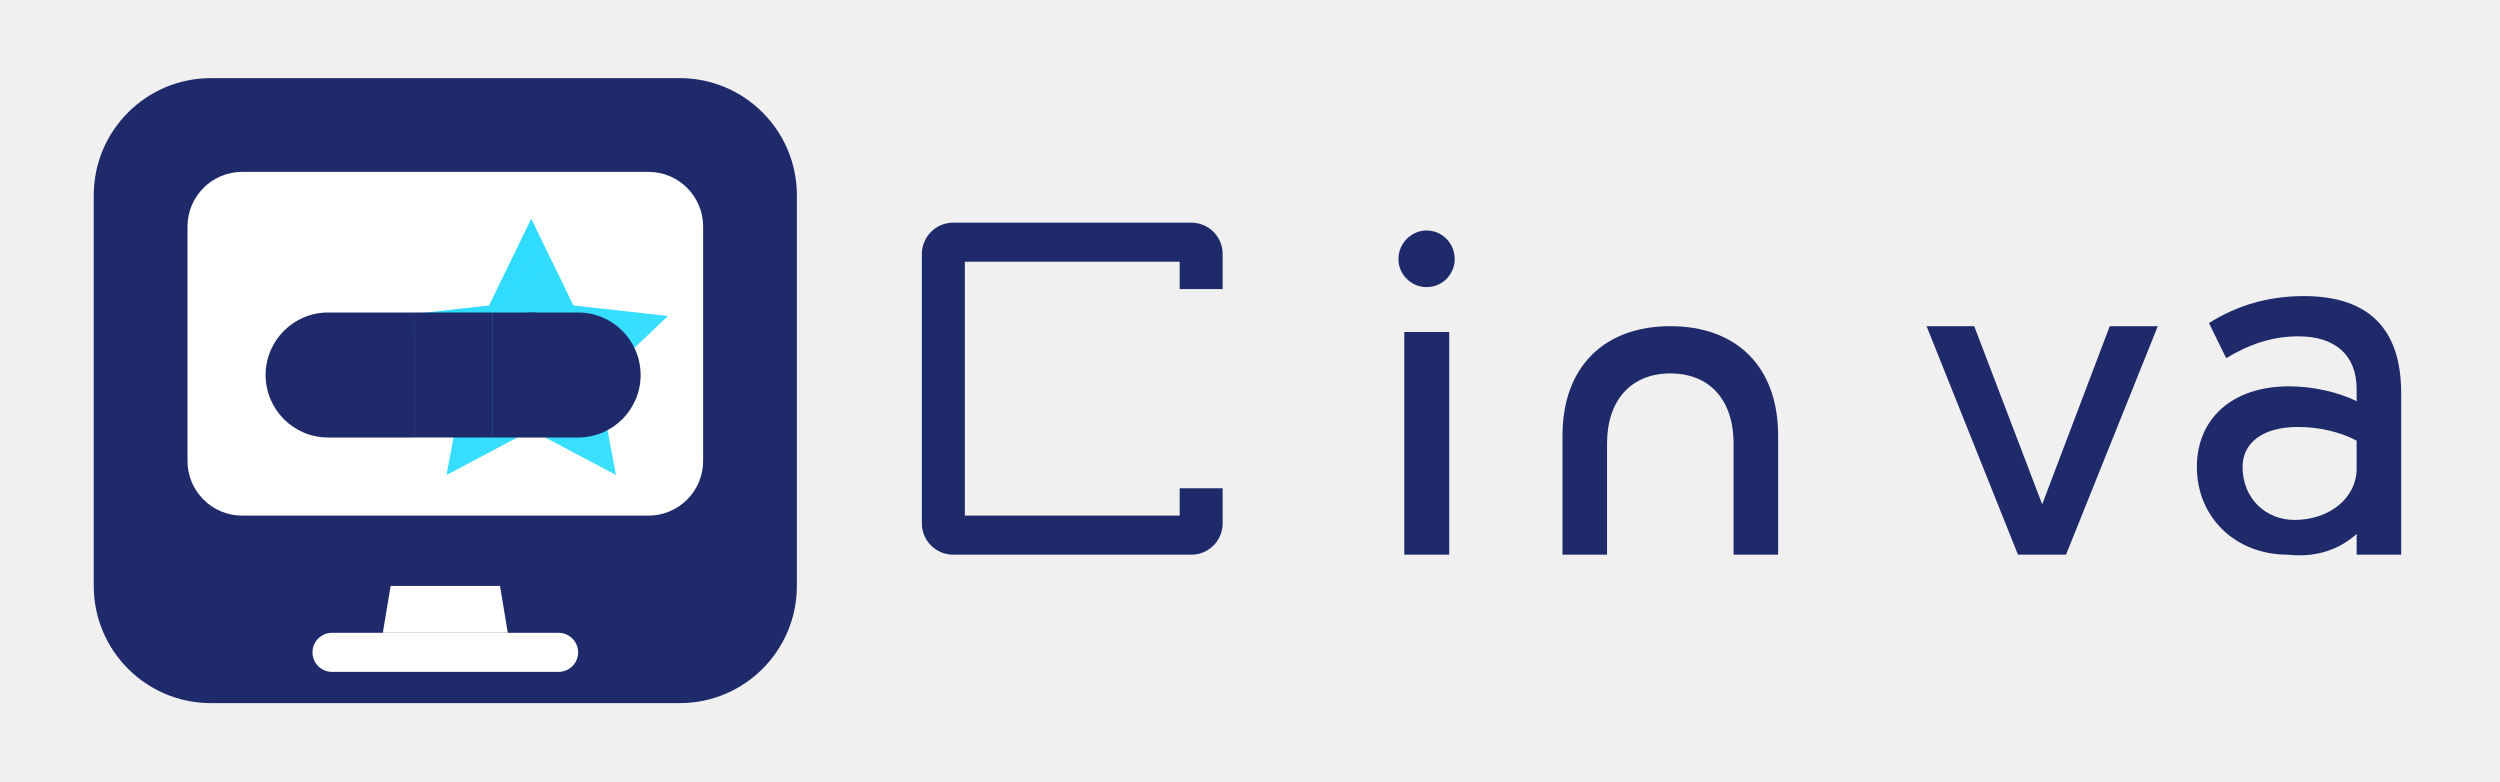
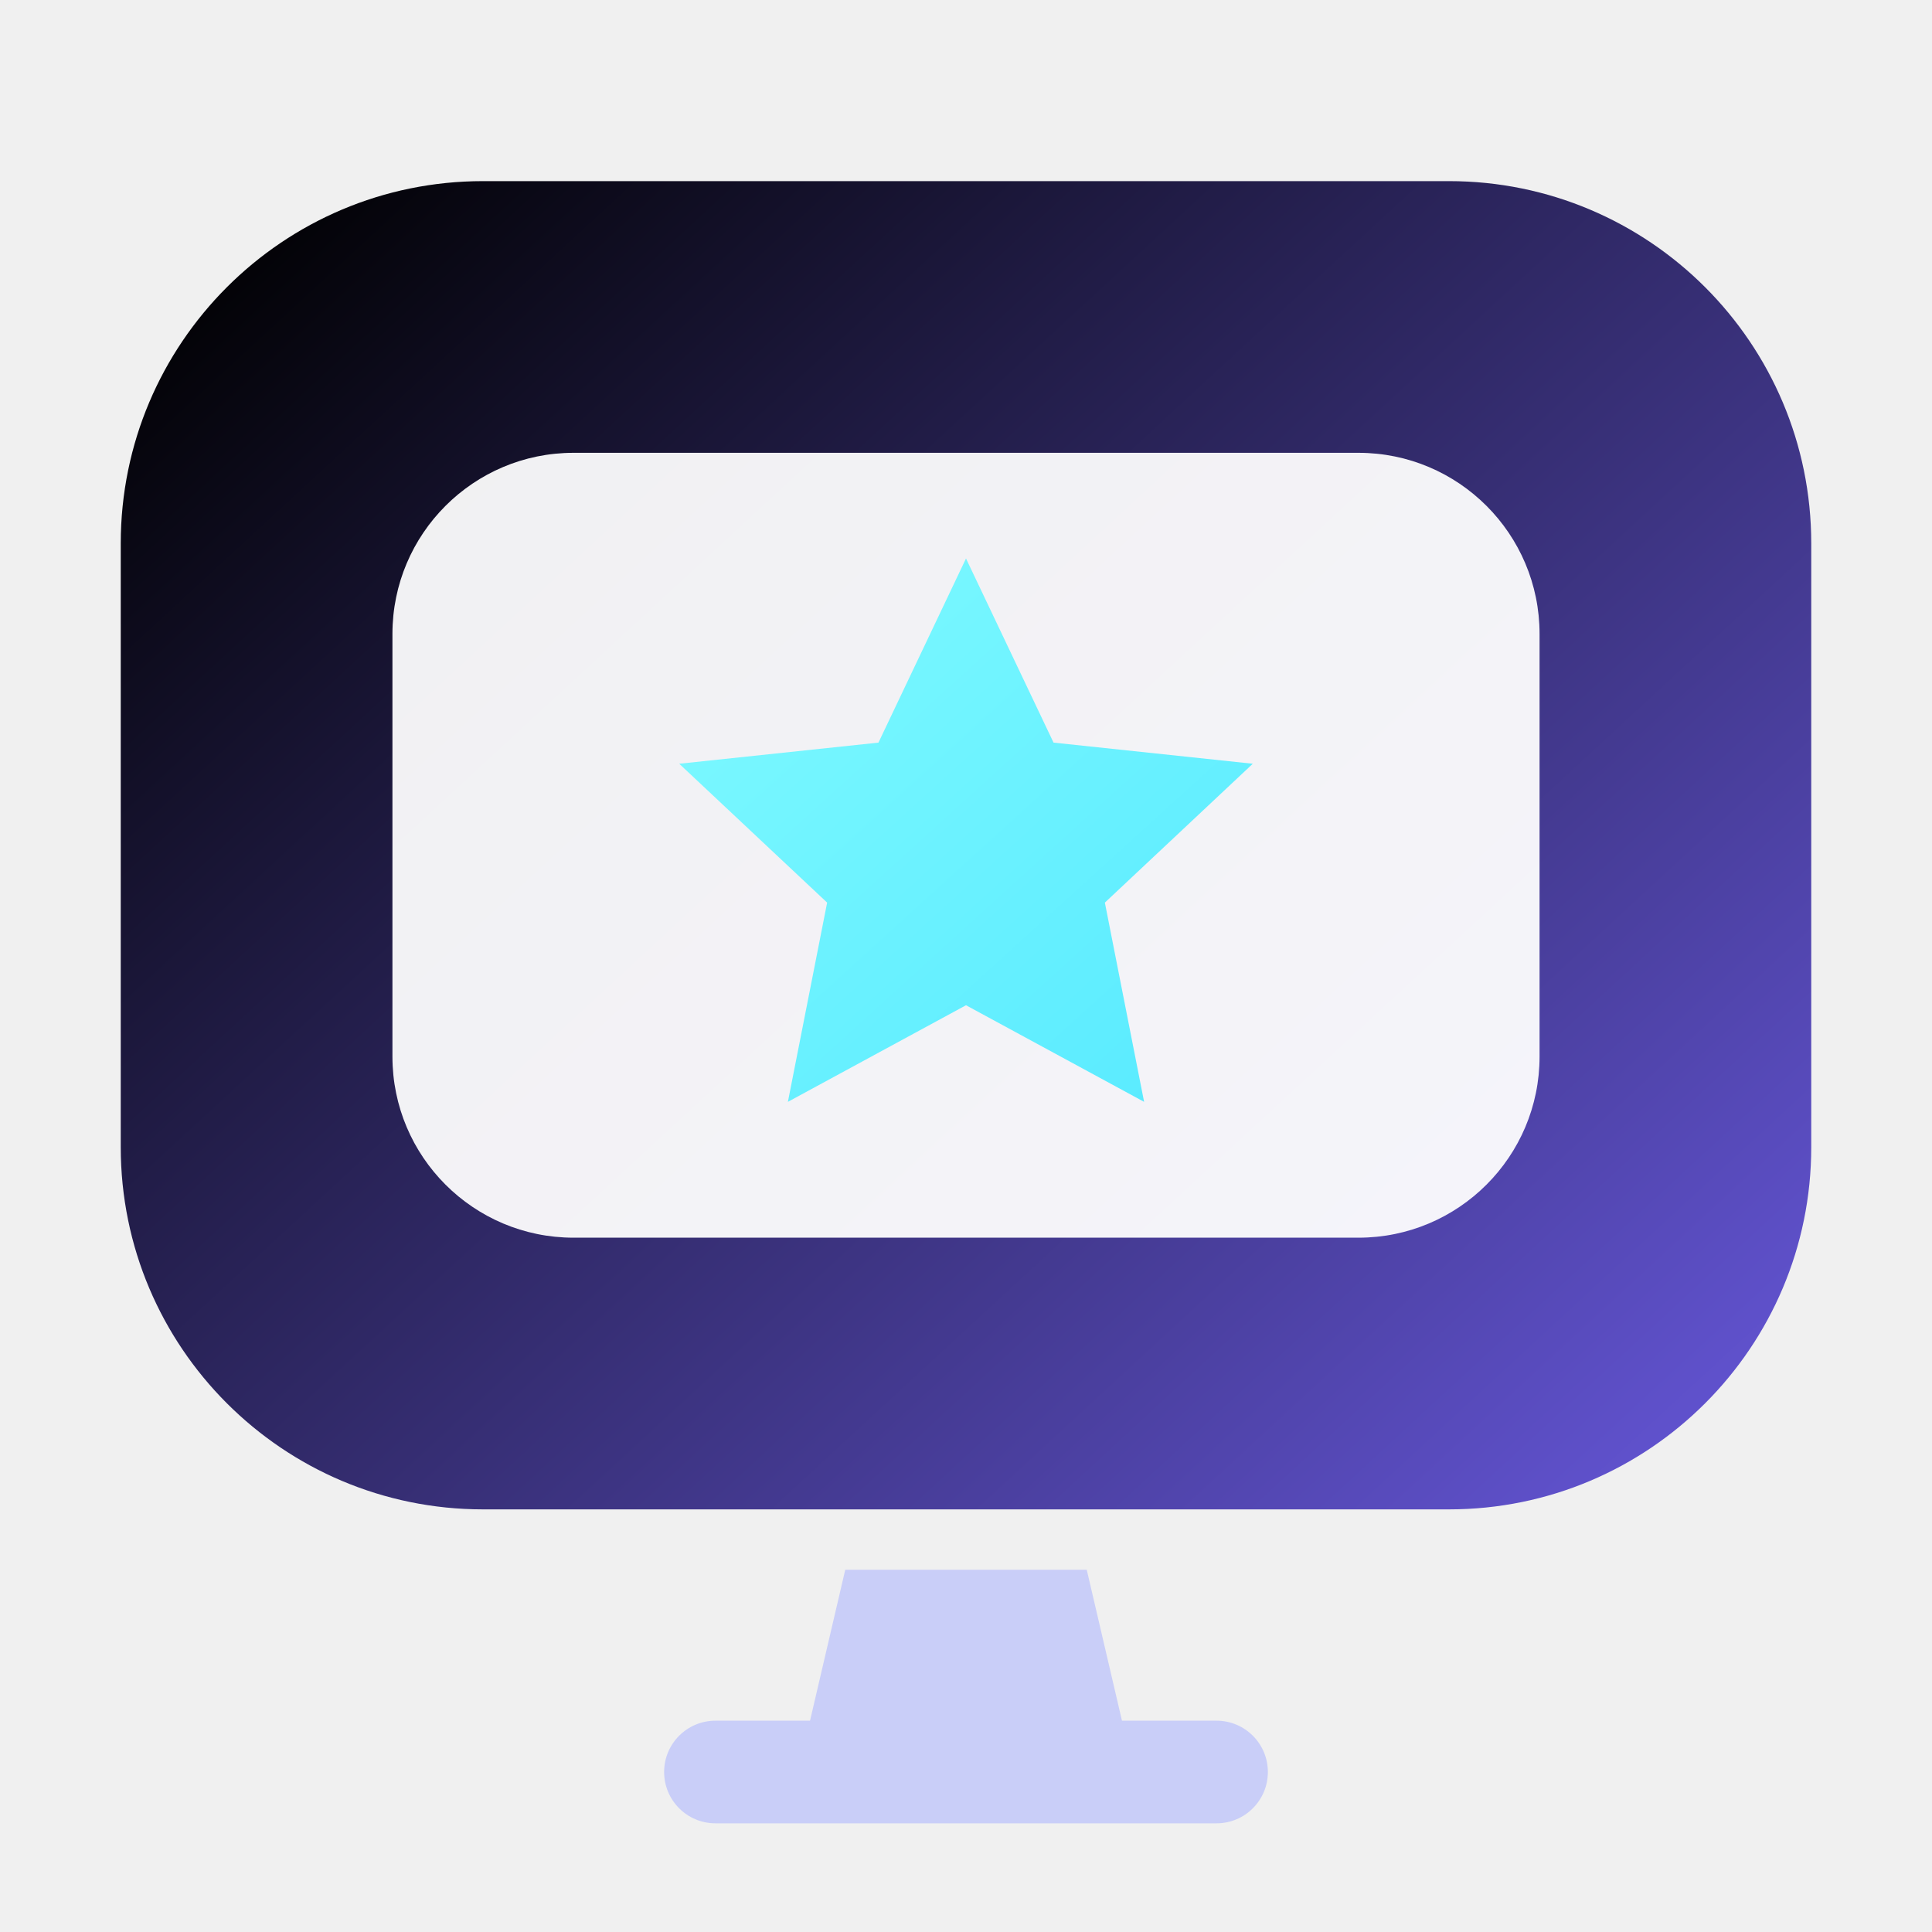
- <svg xmlns="http://www.w3.org/2000/svg" width="640" height="200" viewBox="0 0 640 200" fill="none" role="img" aria-labelledby="title desc">
+ <svg xmlns="http://www.w3.org/2000/svg" width="64" height="64" viewBox="0 0 64 64" fill="none" role="img" aria-label="SlideAI">
  <defs>
-     <linearGradient id="sparkGrad" x1="34" y1="26" x2="166" y2="174" gradientUnits="userSpaceOnUse">
-       <stop stop-color="#20D6FF" />
+     <linearGradient id="slMark" x1="8" y1="6" x2="56" y2="58" gradientUnits="userSpaceOnUse">
+       <stop stop-color="#2B3GE8" stop-opacity="1" />
+       <stop offset="1" stop-color="#6C5CE7" />
+     </linearGradient>
+     <linearGradient id="slSpark" x1="24" y1="20" x2="44" y2="42" gradientUnits="userSpaceOnUse">
+       <stop stop-color="#7DF9FF" />
      <stop offset="1" stop-color="#4EE6FF" />
    </linearGradient>
  </defs>
-   <g transform="translate(24 20)">
-     <rect x="0" y="0" width="180" height="160" rx="30" fill="#1F2A6B" />
-     <rect x="24" y="24" width="132" height="88" rx="14" fill="#FFFFFF" />
-     <path d="M76 130H104L106 142H74L76 130Z" fill="#FFFFFF" />
-     <rect x="56" y="142" width="68" height="10" rx="5" fill="#FFFFFF" />
-     <path d="M112 36L122.8 58.2L147 60.9L129.2 77.8L133.7 101.6L112 90.1L90.3 101.6L94.8 77.8L77 60.9L101.2 58.2L112 36Z" fill="url(#sparkGrad)" />
-     <circle cx="112" cy="68" r="8" fill="#1F2A6B" />
-     <path d="M44 76C44 67.163 51.163 60 60 60H82V92H60C51.163 92 44 84.837 44 76Z" fill="#1F2A6B" />
-     <path d="M140 76C140 84.837 132.837 92 124 92H102V60H124C132.837 60 140 67.163 140 76Z" fill="#1F2A6B" />
-     <rect x="82" y="60" width="20" height="32" fill="#1F2A6B" />
-   </g>
-   <g transform="translate(236 57)">
-     <path d="M8 85C3.6 85 0 81.4 0 77V8C0 3.6 3.6 0 8 0H69C73.4 0 77 3.6 77 8V17H66V10H11V75H66V68H77V77C77 81.4 73.4 85 69 85H8Z" fill="#1F2A6B" />
-     <path d="M123.5 85V28H135V85H123.5ZM129.2 16.5C125.3 16.5 122 13.3 122 9.3C122 5.3 125.3 2 129.2 2C133.2 2 136.4 5.3 136.4 9.3C136.4 13.3 133.2 16.5 129.2 16.5Z" fill="#1F2A6B" />
-     <path d="M164 85V54.5C164 36.8 174.8 26.5 191.6 26.5C208.5 26.5 219.2 36.8 219.2 54.5V85H207.8V56.6C207.8 45.4 201.7 38.6 191.6 38.6C181.6 38.6 175.4 45.4 175.4 56.6V85H164Z" fill="#1F2A6B" />
-     <path d="M280.6 85L257.2 26.5H269.4L286.8 72.1L304.1 26.5H316.4L292.9 85H280.6Z" fill="#1F2A6B" />
-     <path d="M349.7 85C336.3 85 326.4 75.5 326.4 62.5C326.4 50.4 335.2 41.9 350 41.9C356.2 41.9 362.6 43.4 367.3 45.7V42.6C367.3 33.9 361.8 29.1 352.4 29.1C345.8 29.1 339.8 31.1 333.9 34.7L329.5 25.7C336.8 21.1 344.8 18.8 353.8 18.8C370.6 18.8 378.7 27.4 378.7 43.6V85H367.3V79.7C362.8 83.7 356.9 85.8 349.7 85ZM351.4 76.1C360.2 76.1 367.3 70.6 367.3 62.9V55.8C363.2 53.6 357.7 52.3 352.3 52.3C342.8 52.3 338.1 56.7 338.1 62.5C338.1 70.7 344.1 76.1 351.4 76.1Z" fill="#1F2A6B" />
-     <path d="M408 85V28H419.5V85H408ZM413.8 16.5C409.8 16.5 406.6 13.3 406.6 9.3C406.6 5.3 409.8 2 413.8 2C417.8 2 421 5.3 421 9.3C421 13.3 417.8 16.5 413.8 16.5Z" fill="#20D6FF" />
-   </g>
+   <rect x="4" y="6" width="56" height="44" rx="12" fill="url(#slMark)" />
+   <rect x="13" y="15" width="38" height="26" rx="6" fill="#FFFFFF" fill-opacity="0.94" />
+   <path d="M28 52h8l1.4 6h-10.8L28 52Z" fill="#C9CEF8" />
+   <rect x="22" y="57" width="20" height="3.4" rx="1.7" fill="#C9CEF8" />
+   <path d="M32 18.5l2.9 6.1 6.6.7-4.9 4.6 1.3 6.6-5.9-3.2-5.9 3.2 1.3-6.6-4.9-4.6 6.6-.7L32 18.5Z" fill="url(#slSpark)" />
</svg>
